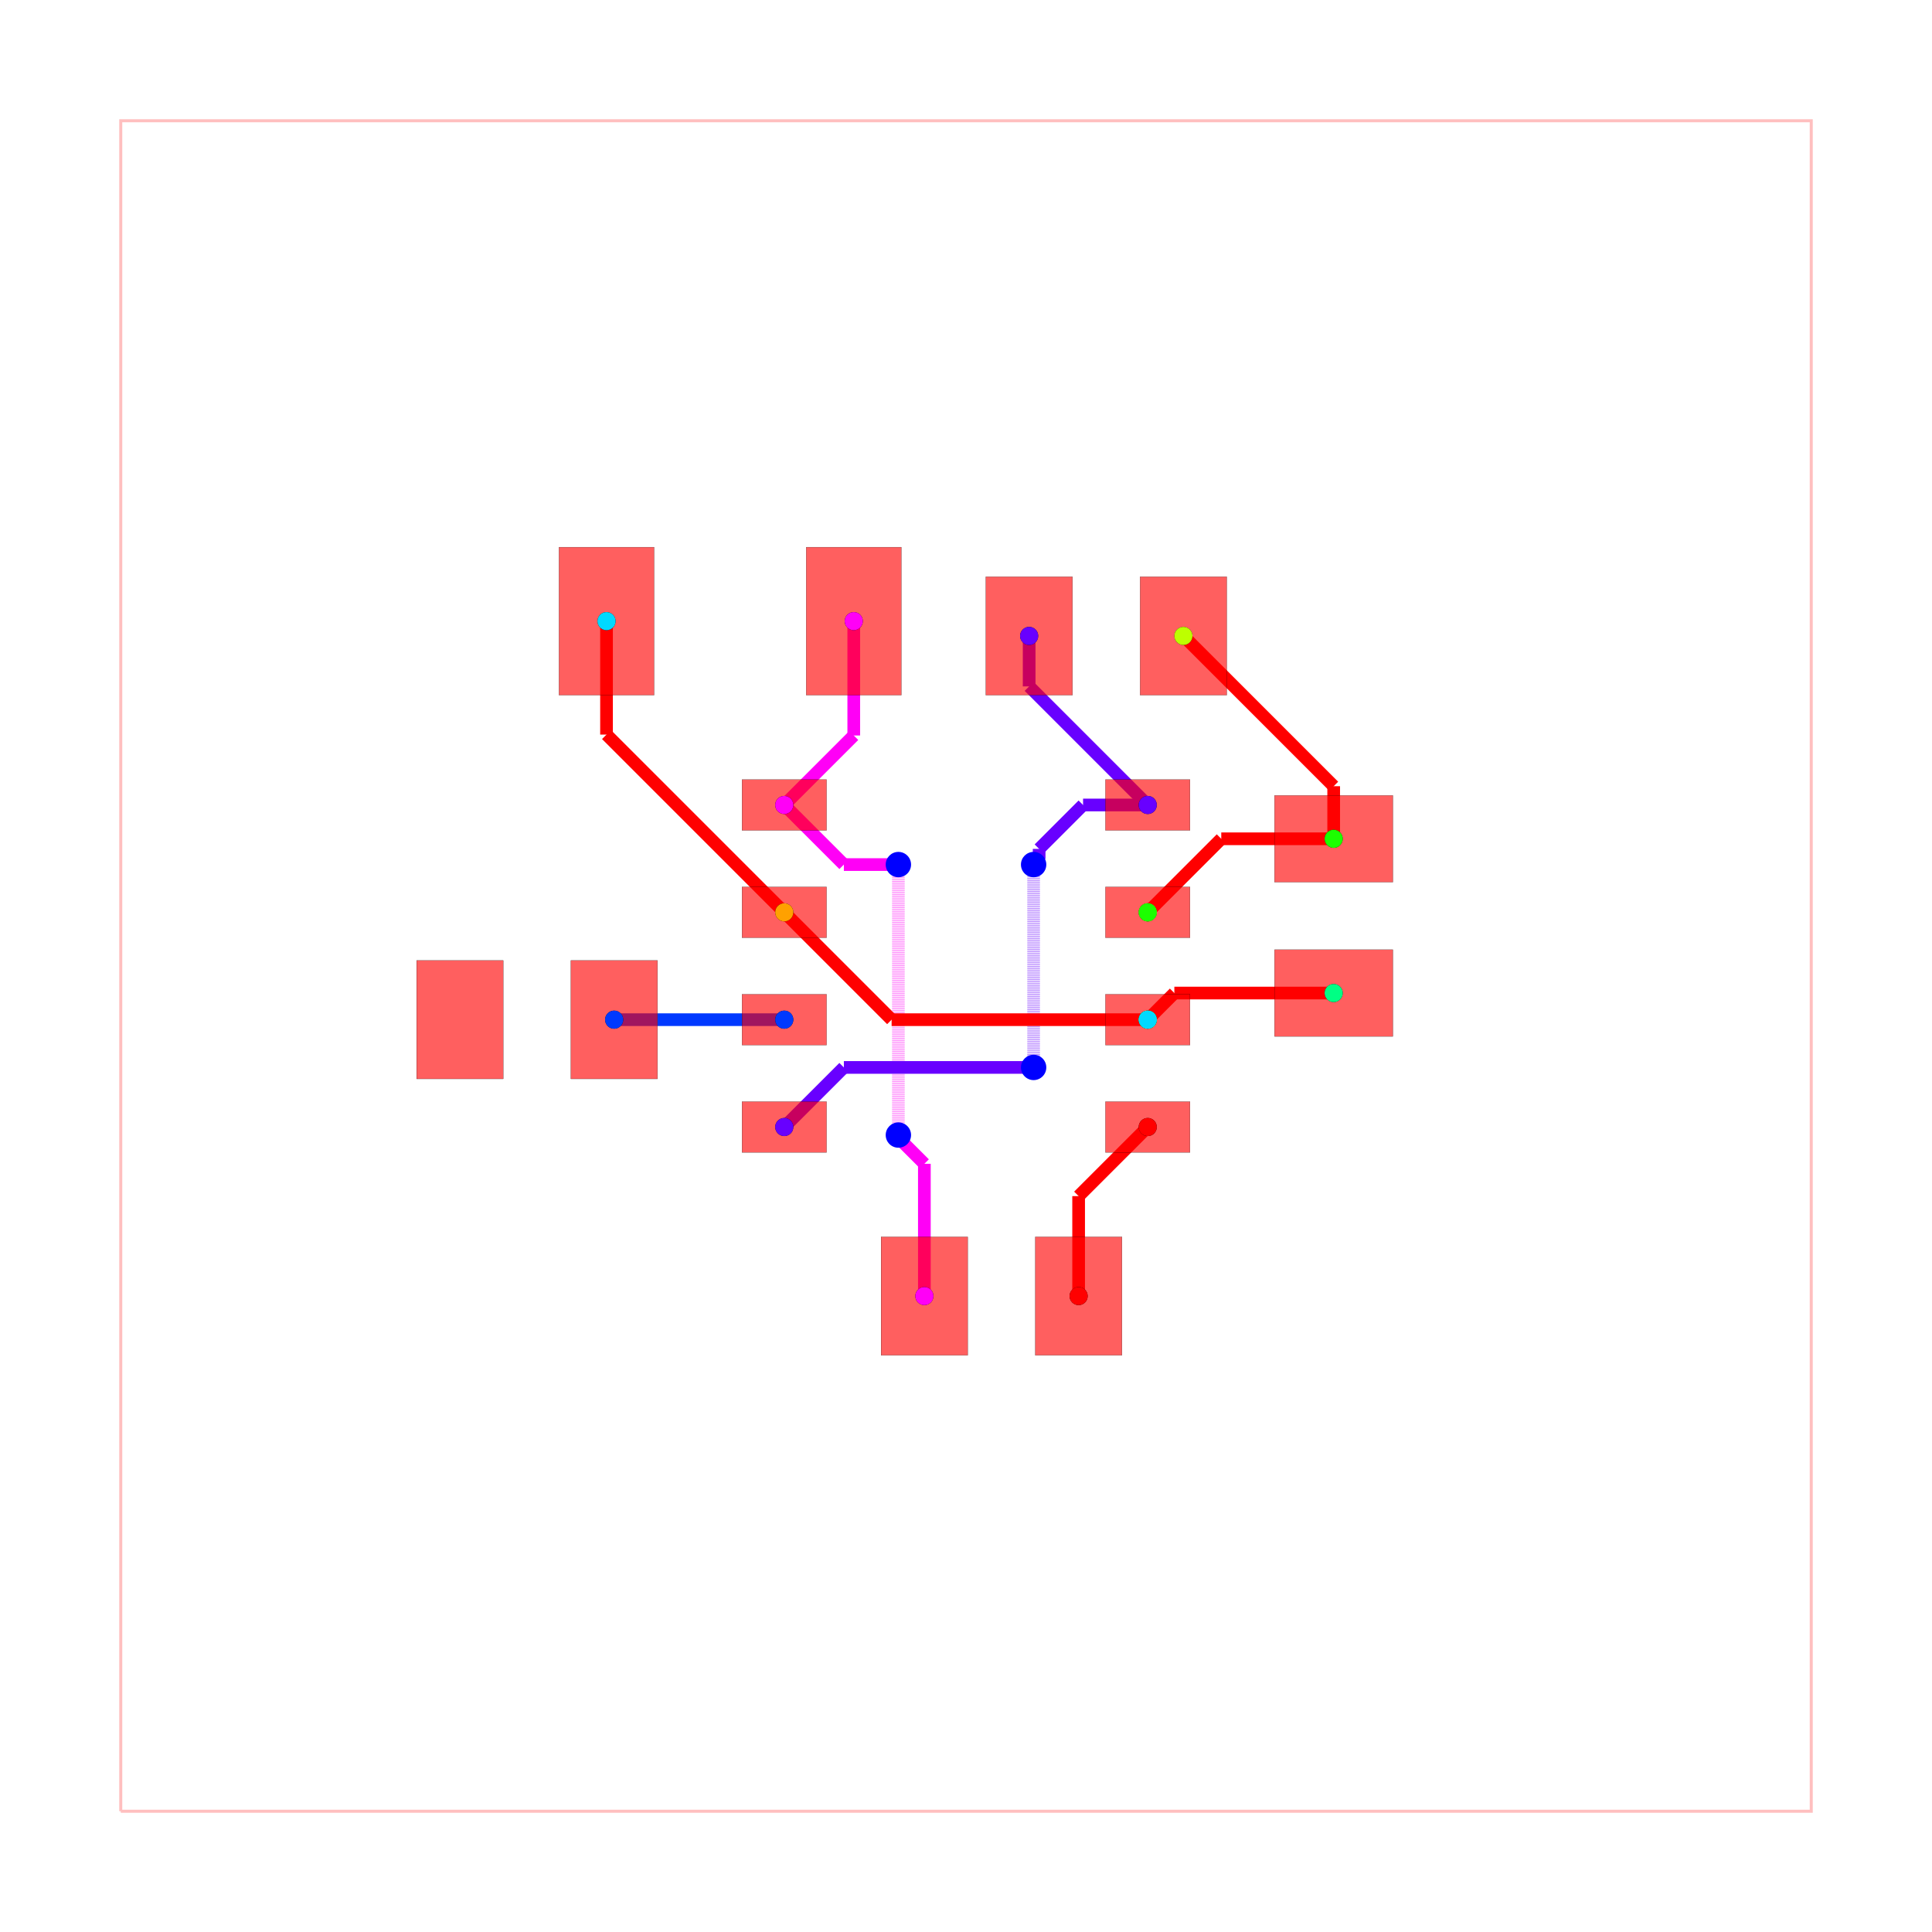
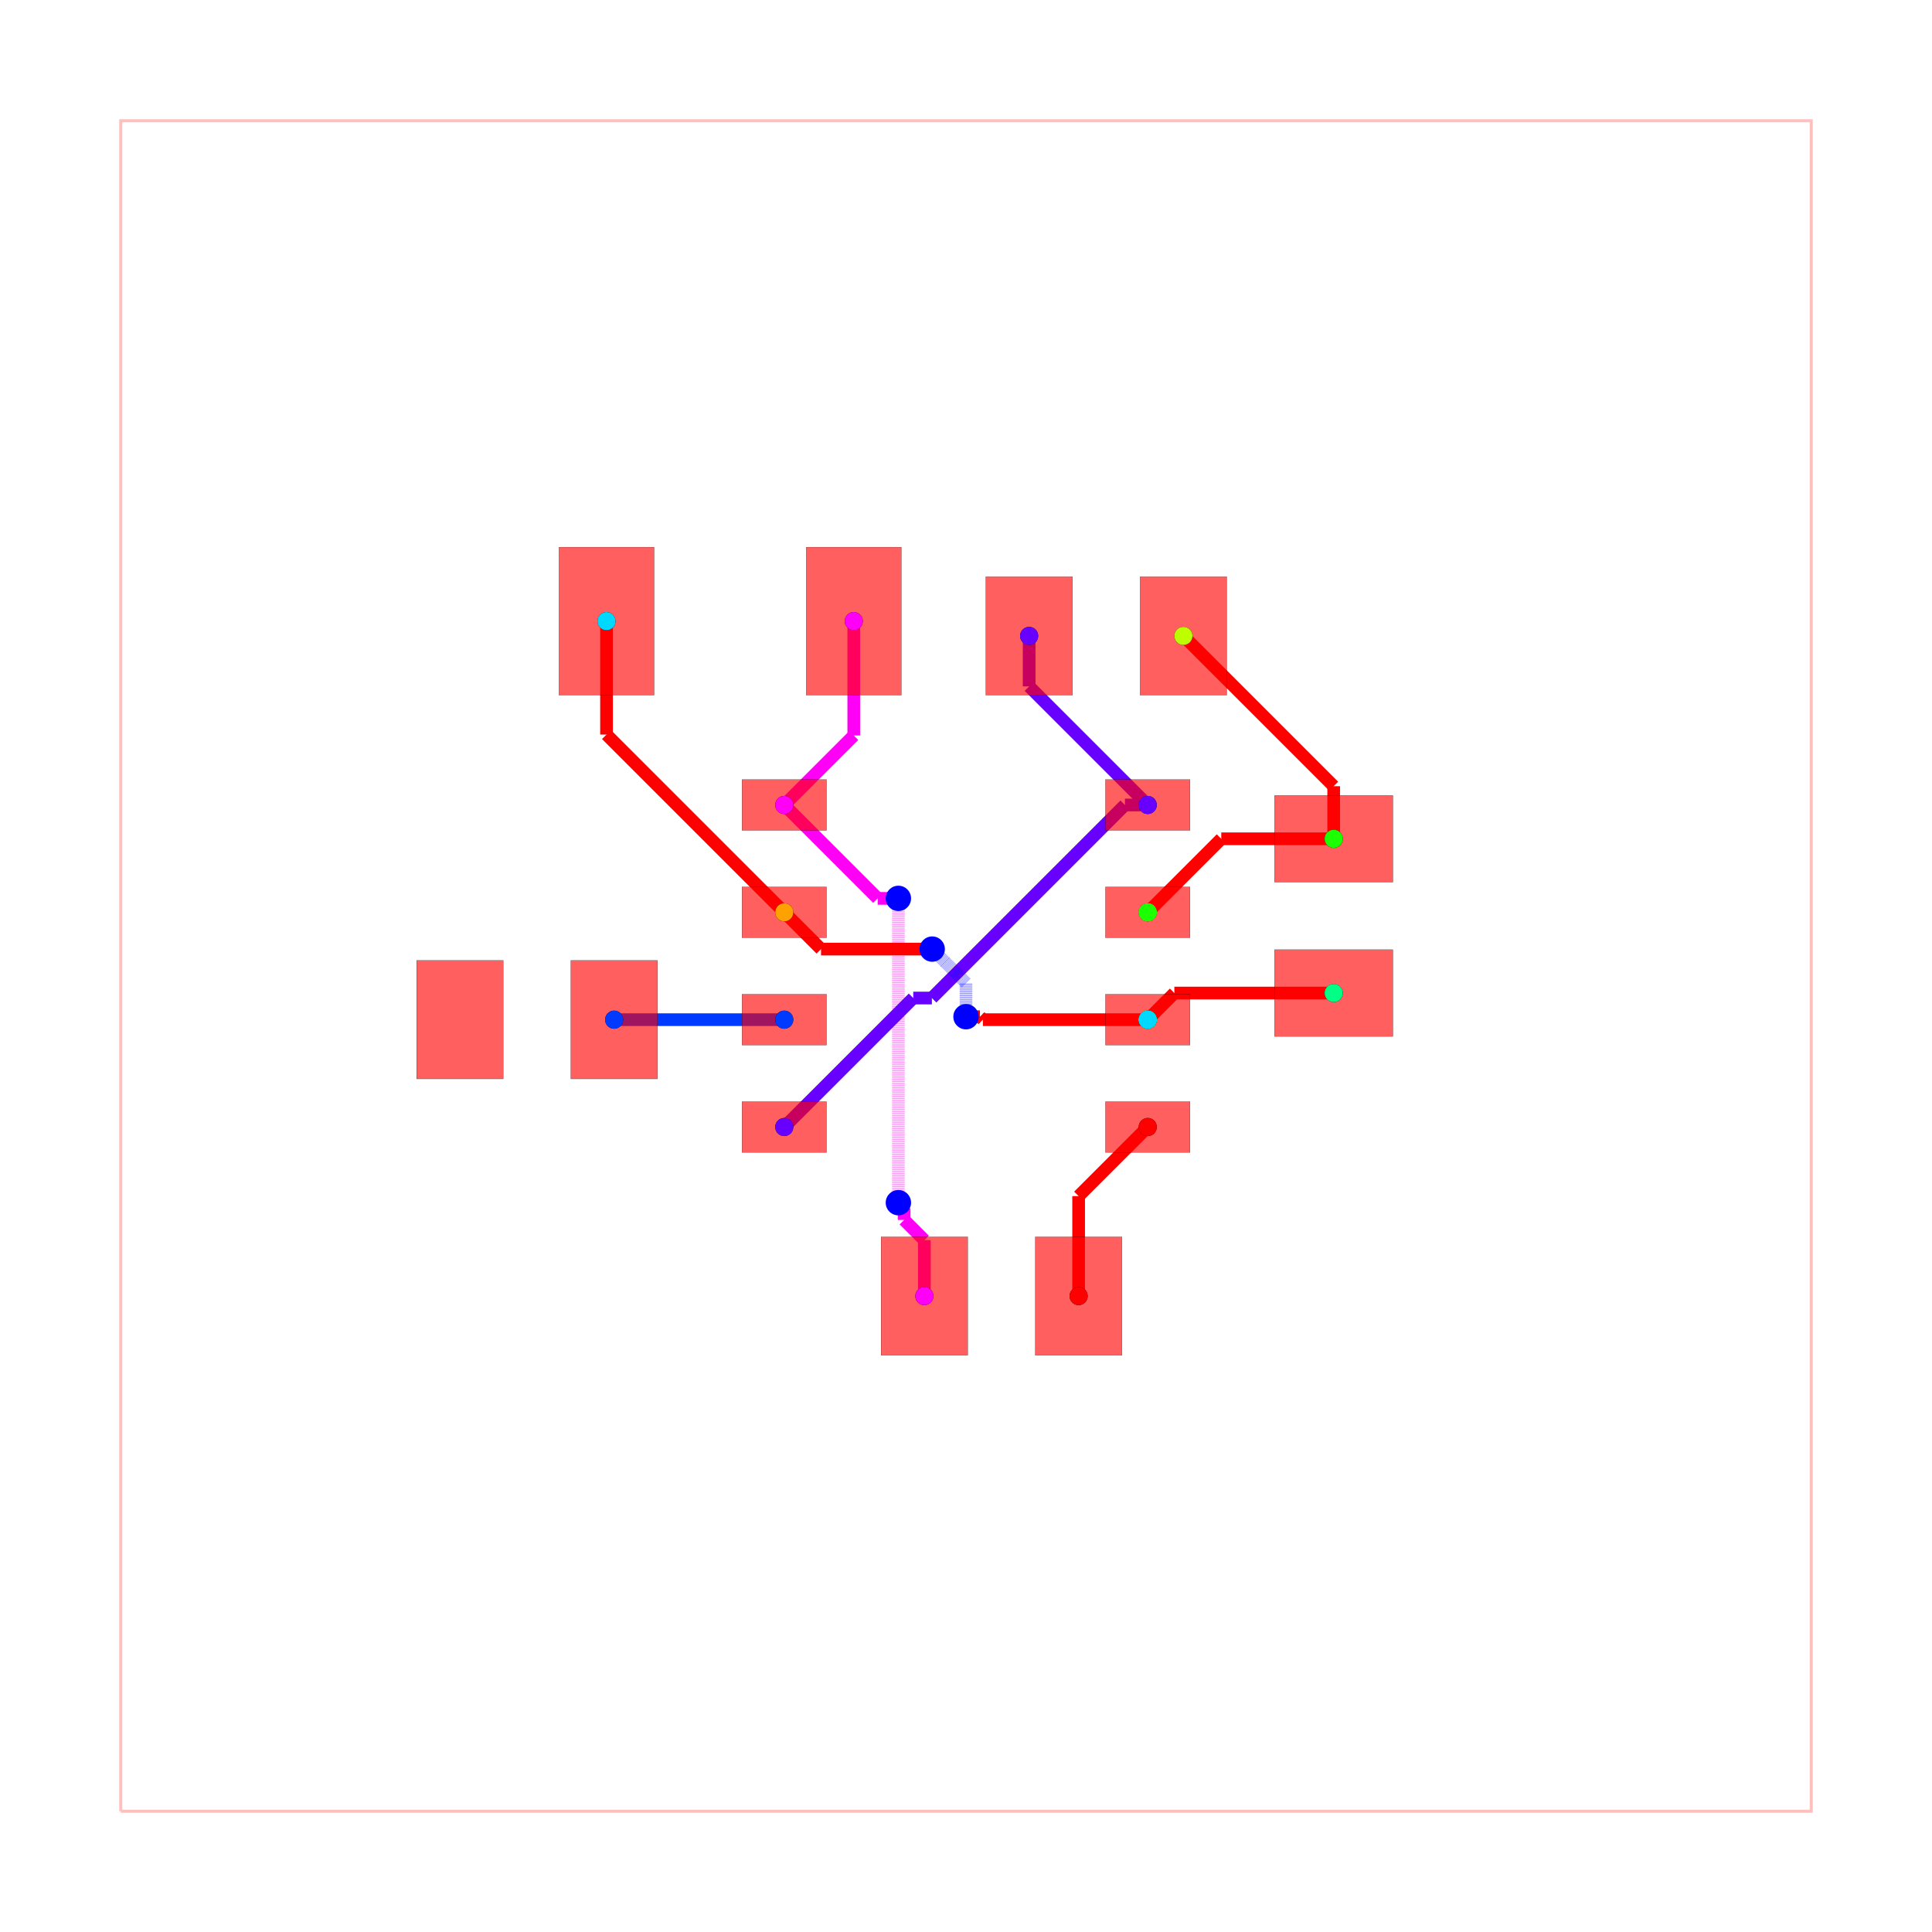
<svg xmlns="http://www.w3.org/2000/svg" width="640" height="640" viewBox="0 0 640 640">
  <rect width="100%" height="100%" fill="white" />
  <g>
    <polyline data-points="-10,-10 10,-10 10,10 -10,10 -10,-10" data-type="line" data-label="" points="40,600 600,600 600,40 40,40 40,600" fill="none" stroke="rgba(255,0,0,0.25)" stroke-width="1px" />
  </g>
  <g>
    <polyline data-points="-1.327902307952339,4.08 -1.327902307952339,2.7270976920476606" data-type="line" data-label="" points="282.819,205.76 282.819,243.641" fill="none" stroke="hsl(302.222, 100%, 50%)" stroke-width="4.2" />
  </g>
  <g>
    <polyline data-points="-1.327902307952339,2.7270976920476606 -2.15,1.905" data-type="line" data-label="" points="282.819,243.641 259.8,266.66" fill="none" stroke="hsl(302.222, 100%, 50%)" stroke-width="4.2" />
  </g>
  <g>
-     <polyline data-points="-0.49254404229996707,-3.9050000000000002 -0.49254404229996707,-2.340074821508837" data-type="line" data-label="" points="306.209,429.34 306.209,385.522" fill="none" stroke="hsl(302.222, 100%, 50%)" stroke-width="4.2" />
-   </g>
-   <g>
-     <polyline data-points="-0.49254404229996707,-2.340074821508837 -0.8,-2.032618863808804" data-type="line" data-label="" points="306.209,385.522 297.6,376.913" fill="none" stroke="hsl(302.222, 100%, 50%)" stroke-width="4.2" />
-   </g>
-   <g>
-     <polyline data-points="-0.8,-2.032618863808804 -0.8,-2" data-type="line" data-label="" points="297.6,376.913 297.6,376" fill="none" stroke="hsl(302.222, 100%, 50%)" stroke-width="4.2" />
-   </g>
-   <g>
-     <polyline data-points="-0.8,-2 -0.8,-2" data-type="line" data-label="" points="297.6,376 297.6,376" fill="none" stroke="hsl(302.222, 100%, 50%)" stroke-width="4.2" />
-   </g>
-   <g>
-     <polyline data-points="-0.8,-2 -0.8,0.998892973878725" data-type="line" data-label="" points="297.6,376 297.6,292.031" fill="none" stroke="rgba(255,0,247,0.5)" stroke-width="4.2" stroke-dasharray="0.2 0.2" />
-   </g>
-   <g>
-     <polyline data-points="-0.8,0.998892973878725 -0.8,0.998892973878725" data-type="line" data-label="" points="297.6,292.031 297.6,292.031" fill="none" stroke="rgba(255,0,247,0.5)" stroke-width="4.2" stroke-dasharray="0.2 0.2" />
-   </g>
-   <g>
-     <polyline data-points="-0.8,0.998892973878725 -0.8,1.2000000000000002" data-type="line" data-label="" points="297.6,292.031 297.6,286.4" fill="none" stroke="rgba(255,0,247,0.5)" stroke-width="4.2" stroke-dasharray="0.2 0.2" />
-   </g>
-   <g>
-     <polyline data-points="-0.8,1.2000000000000002 -0.8,1.2000000000000002" data-type="line" data-label="" points="297.6,286.4 297.6,286.4" fill="none" stroke="rgba(255,0,247,0.5)" stroke-width="4.2" stroke-dasharray="0.2 0.2" />
-   </g>
-   <g>
-     <polyline data-points="-0.8,1.2000000000000002 -1.445,1.2000000000000002" data-type="line" data-label="" points="297.6,286.4 279.54,286.4" fill="none" stroke="hsl(302.222, 100%, 50%)" stroke-width="4.2" />
-   </g>
-   <g>
-     <polyline data-points="-1.445,1.2000000000000002 -2.15,1.905" data-type="line" data-label="" points="279.54,286.4 259.8,266.66" fill="none" stroke="hsl(302.222, 100%, 50%)" stroke-width="4.2" />
-   </g>
-   <g>
-     <polyline data-points="0.7470976920476616,3.905 0.7470976920476616,3.3079023079523386" data-type="line" data-label="" points="340.919,210.66 340.919,227.379" fill="none" stroke="hsl(264.444, 100%, 50%)" stroke-width="4.2" />
+     <polyline data-points="-0.49254404229996707,-3.9050000000000002 -0.49254404229996707,-3.2437057705072205" data-type="line" data-label="" points="306.209,429.34 306.209,410.824" fill="none" stroke="hsl(302.222, 100%, 50%)" stroke-width="4.2" />
+   </g>
+   <g>
+     <polyline data-points="-0.49254404229996707,-3.2437057705072205 -0.7319888258826401,-3.0042609869245473" data-type="line" data-label="" points="306.209,410.824 299.504,404.119" fill="none" stroke="hsl(302.222, 100%, 50%)" stroke-width="4.2" />
+   </g>
+   <g>
+     <polyline data-points="-0.7319888258826401,-3.0042609869245473 -0.7319888258826401,-2.8680111741173597" data-type="line" data-label="" points="299.504,404.119 299.504,400.304" fill="none" stroke="hsl(302.222, 100%, 50%)" stroke-width="4.2" />
+   </g>
+   <g>
+     <polyline data-points="-0.7319888258826401,-2.8680111741173597 -0.8000000000000002,-2.8" data-type="line" data-label="" points="299.504,400.304 297.6,398.4" fill="none" stroke="hsl(302.222, 100%, 50%)" stroke-width="4.2" />
+   </g>
+   <g>
+     <polyline data-points="-0.8000000000000002,-2.8 -0.8000000000000002,0.6988570781263537" data-type="line" data-label="" points="297.6,398.4 297.6,300.432" fill="none" stroke="rgba(255,0,247,0.5)" stroke-width="4.2" stroke-dasharray="0.2 0.2" />
+   </g>
+   <g>
+     <polyline data-points="-0.8000000000000002,0.6988570781263537 -0.8000000000000002,0.6988570781263537" data-type="line" data-label="" points="297.6,300.432 297.6,300.432" fill="none" stroke="rgba(255,0,247,0.5)" stroke-width="4.2" stroke-dasharray="0.2 0.2" />
+   </g>
+   <g>
+     <polyline data-points="-0.8000000000000002,0.6988570781263537 -0.8000000000000002,0.8000000000000002" data-type="line" data-label="" points="297.6,300.432 297.6,297.6" fill="none" stroke="rgba(255,0,247,0.5)" stroke-width="4.2" stroke-dasharray="0.2 0.2" />
+   </g>
+   <g>
+     <polyline data-points="-0.8000000000000002,0.8000000000000002 -0.8000000000000002,0.8000000000000002" data-type="line" data-label="" points="297.6,297.6 297.6,297.6" fill="none" stroke="rgba(255,0,247,0.5)" stroke-width="4.2" stroke-dasharray="0.2 0.2" />
+   </g>
+   <g>
+     <polyline data-points="-0.8000000000000002,0.8000000000000002 -1.045,0.8000000000000002" data-type="line" data-label="" points="297.6,297.6 290.74,297.6" fill="none" stroke="hsl(302.222, 100%, 50%)" stroke-width="4.2" />
+   </g>
+   <g>
+     <polyline data-points="-1.045,0.8000000000000002 -2.15,1.905" data-type="line" data-label="" points="290.74,297.6 259.8,266.66" fill="none" stroke="hsl(302.222, 100%, 50%)" stroke-width="4.2" />
+   </g>
+   <g>
+     <polyline data-points="0.7470976920476616,3.9050000000000002 0.7470976920476616,3.3079023079523386" data-type="line" data-label="" points="340.919,210.66 340.919,227.379" fill="none" stroke="hsl(264.444, 100%, 50%)" stroke-width="4.2" />
  </g>
  <g>
    <polyline data-points="0.7470976920476616,3.3079023079523386 2.15,1.905" data-type="line" data-label="" points="340.919,227.379 380.2,266.66" fill="none" stroke="hsl(264.444, 100%, 50%)" stroke-width="4.2" />
  </g>
  <g>
-     <polyline data-points="2.15,1.905 1.3849350401048652,1.905" data-type="line" data-label="" points="380.2,266.66 358.778,266.66" fill="none" stroke="hsl(264.444, 100%, 50%)" stroke-width="4.2" />
-   </g>
-   <g>
-     <polyline data-points="1.3849350401048652,1.905 0.8653203038583104,1.3853852637534452" data-type="line" data-label="" points="358.778,266.66 344.229,281.209" fill="none" stroke="hsl(264.444, 100%, 50%)" stroke-width="4.2" />
-   </g>
-   <g>
-     <polyline data-points="0.8653203038583104,1.3853852637534452 0.8653203038583104,1.2653203038583103" data-type="line" data-label="" points="344.229,281.209 344.229,284.571" fill="none" stroke="hsl(264.444, 100%, 50%)" stroke-width="4.2" />
-   </g>
-   <g>
-     <polyline data-points="0.8653203038583104,1.2653203038583103 0.8,1.2" data-type="line" data-label="" points="344.229,284.571 342.4,286.4" fill="none" stroke="hsl(264.444, 100%, 50%)" stroke-width="4.2" />
-   </g>
-   <g>
-     <polyline data-points="0.8,1.2 0.8,-1.0488872713715713" data-type="line" data-label="" points="342.4,286.4 342.4,349.369" fill="none" stroke="rgba(102,0,255,0.5)" stroke-width="4.2" stroke-dasharray="0.2 0.2" />
-   </g>
-   <g>
-     <polyline data-points="0.8,-1.0488872713715713 0.8,-1.0488872713715713" data-type="line" data-label="" points="342.4,349.369 342.4,349.369" fill="none" stroke="rgba(102,0,255,0.5)" stroke-width="4.2" stroke-dasharray="0.2 0.2" />
-   </g>
-   <g>
-     <polyline data-points="0.8,-1.0488872713715713 0.8,-1.2000000000000002" data-type="line" data-label="" points="342.4,349.369 342.4,353.6" fill="none" stroke="rgba(102,0,255,0.5)" stroke-width="4.2" stroke-dasharray="0.2 0.2" />
-   </g>
-   <g>
-     <polyline data-points="0.8,-1.2000000000000002 0.8,-1.2000000000000002" data-type="line" data-label="" points="342.4,353.6 342.4,353.6" fill="none" stroke="rgba(102,0,255,0.5)" stroke-width="4.2" stroke-dasharray="0.2 0.2" />
-   </g>
-   <g>
-     <polyline data-points="0.8,-1.2000000000000002 -1.445,-1.2000000000000002" data-type="line" data-label="" points="342.4,353.6 279.54,353.6" fill="none" stroke="hsl(264.444, 100%, 50%)" stroke-width="4.2" />
-   </g>
-   <g>
-     <polyline data-points="-1.445,-1.2000000000000002 -2.15,-1.905" data-type="line" data-label="" points="279.54,353.6 259.8,373.34" fill="none" stroke="hsl(264.444, 100%, 50%)" stroke-width="4.2" />
-   </g>
-   <g>
-     <polyline data-points="-2.15,-0.635 -3.6500000000000004,-0.635" data-type="line" data-label="" points="259.8,337.78 217.8,337.78" fill="none" stroke="hsl(226.667, 100%, 50%)" stroke-width="4.2" />
-   </g>
-   <g>
-     <polyline data-points="-3.6500000000000004,-0.635 -3.6500000000000004,-0.635" data-type="line" data-label="" points="217.8,337.78 217.8,337.78" fill="none" stroke="hsl(226.667, 100%, 50%)" stroke-width="4.2" />
-   </g>
-   <g>
-     <polyline data-points="-4.1625000000000005,-0.6350000000000003 -3.6500000000000004,-0.6350000000000003" data-type="line" data-label="" points="203.45,337.78 217.8,337.78" fill="none" stroke="hsl(226.667, 100%, 50%)" stroke-width="4.2" />
-   </g>
-   <g>
-     <polyline data-points="-3.6500000000000004,-0.6350000000000003 -3.6500000000000004,-0.6350000000000003" data-type="line" data-label="" points="217.8,337.78 217.8,337.78" fill="none" stroke="hsl(226.667, 100%, 50%)" stroke-width="4.2" />
+     <polyline data-points="2.15,1.905 1.8803180874282321,1.905" data-type="line" data-label="" points="380.2,266.66 372.649,266.66" fill="none" stroke="hsl(264.444, 100%, 50%)" stroke-width="4.2" />
+   </g>
+   <g>
+     <polyline data-points="1.8803180874282321,1.905 -0.4037916677555011,-0.37910975518373324" data-type="line" data-label="" points="372.649,266.66 308.694,330.615" fill="none" stroke="hsl(264.444, 100%, 50%)" stroke-width="4.2" />
+   </g>
+   <g>
+     <polyline data-points="-0.4037916677555011,-0.37910975518373324 -0.6241097551837331,-0.37910975518373324" data-type="line" data-label="" points="308.694,330.615 302.525,330.615" fill="none" stroke="hsl(264.444, 100%, 50%)" stroke-width="4.2" />
+   </g>
+   <g>
+     <polyline data-points="-0.6241097551837331,-0.37910975518373324 -2.15,-1.905" data-type="line" data-label="" points="302.525,330.615 259.8,373.34" fill="none" stroke="hsl(264.444, 100%, 50%)" stroke-width="4.2" />
+   </g>
+   <g>
+     <polyline data-points="-4.1625000000000005,-0.6350000000000003 -2.1500000000000004,-0.6350000000000003" data-type="line" data-label="" points="203.45,337.78 259.8,337.78" fill="none" stroke="hsl(226.667, 100%, 50%)" stroke-width="4.2" />
+   </g>
+   <g>
+     <polyline data-points="-2.1500000000000004,-0.6350000000000003 -2.15,-0.635" data-type="line" data-label="" points="259.8,337.78 259.8,337.78" fill="none" stroke="hsl(226.667, 100%, 50%)" stroke-width="4.2" />
  </g>
  <g>
    <polyline data-points="4.35,1.5050000000000003 3.0200000000000005,1.5050000000000003" data-type="line" data-label="" points="441.8,277.86 404.56,277.86" fill="none" stroke="red" stroke-width="4.2" />
  </g>
  <g>
    <polyline data-points="3.0200000000000005,1.5050000000000003 2.15,0.635" data-type="line" data-label="" points="404.56,277.86 380.2,302.22" fill="none" stroke="red" stroke-width="4.2" />
  </g>
  <g>
-     <polyline data-points="4.35,1.5050000000000003 4.35,2.127097692047662" data-type="line" data-label="" points="441.8,277.86 441.8,260.441" fill="none" stroke="red" stroke-width="4.2" />
-   </g>
-   <g>
-     <polyline data-points="4.35,2.127097692047662 2.5720976920476617,3.905" data-type="line" data-label="" points="441.8,260.441 392.019,210.66" fill="none" stroke="red" stroke-width="4.2" />
+     <polyline data-points="4.35,1.5050000000000003 4.35,2.1270976920476623" data-type="line" data-label="" points="441.8,277.86 441.8,260.441" fill="none" stroke="red" stroke-width="4.2" />
+   </g>
+   <g>
+     <polyline data-points="4.35,2.1270976920476623 2.5720976920476617,3.9050000000000002" data-type="line" data-label="" points="441.8,260.441 392.019,210.66" fill="none" stroke="red" stroke-width="4.2" />
  </g>
  <g>
    <polyline data-points="4.35,-0.31999999999999973 2.4650000000000003,-0.31999999999999973" data-type="line" data-label="" points="441.8,328.96 389.02,328.96" fill="none" stroke="red" stroke-width="4.2" />
  </g>
  <g>
    <polyline data-points="2.4650000000000003,-0.31999999999999973 2.15,-0.635" data-type="line" data-label="" points="389.02,328.96 380.2,337.78" fill="none" stroke="red" stroke-width="4.2" />
  </g>
  <g>
    <polyline data-points="-4.252902307952339,4.08 -4.252902307952339,2.7379023079523392" data-type="line" data-label="" points="200.919,205.76 200.919,243.339" fill="none" stroke="red" stroke-width="4.2" />
  </g>
  <g>
    <polyline data-points="-4.252902307952339,2.7379023079523392 -2.15,0.635" data-type="line" data-label="" points="200.919,243.339 259.8,302.22" fill="none" stroke="red" stroke-width="4.2" />
  </g>
  <g>
-     <polyline data-points="2.15,-0.635 -0.8799999999999999,-0.635" data-type="line" data-label="" points="380.2,337.78 295.36,337.78" fill="none" stroke="red" stroke-width="4.2" />
-   </g>
-   <g>
-     <polyline data-points="-0.8799999999999999,-0.635 -2.15,0.635" data-type="line" data-label="" points="295.36,337.78 259.8,302.22" fill="none" stroke="red" stroke-width="4.2" />
+     <polyline data-points="2.15,-0.635 0.19962857211400264,-0.635" data-type="line" data-label="" points="380.2,337.78 325.59,337.78" fill="none" stroke="red" stroke-width="4.2" />
+   </g>
+   <g>
+     <polyline data-points="0.19962857211400264,-0.635 0.16462857211400272,-0.6000000000000001" data-type="line" data-label="" points="325.59,337.78 324.61,336.8" fill="none" stroke="red" stroke-width="4.2" />
+   </g>
+   <g>
+     <polyline data-points="0.16462857211400272,-0.6000000000000001 1.1102230246251565e-16,-0.6000000000000001" data-type="line" data-label="" points="324.61,336.8 320,336.8" fill="none" stroke="red" stroke-width="4.2" />
+   </g>
+   <g>
+     <polyline data-points="1.1102230246251565e-16,-0.6000000000000001 1.1102230246251565e-16,-0.6000000000000001" data-type="line" data-label="" points="320,336.8 320,336.8" fill="none" stroke="red" stroke-width="4.2" />
+   </g>
+   <g>
+     <polyline data-points="1.1102230246251565e-16,-0.6000000000000001 1.1102230246251565e-16,-0.20000000000000007" data-type="line" data-label="" points="320,336.8 320,325.6" fill="none" stroke="rgba(0,0,255,0.5)" stroke-width="4.2" stroke-dasharray="0.2 0.2" />
+   </g>
+   <g>
+     <polyline data-points="1.1102230246251565e-16,-0.20000000000000007 -0.2462078958584839,0.04620789585848395" data-type="line" data-label="" points="320,325.6 313.106,318.706" fill="none" stroke="rgba(0,0,255,0.5)" stroke-width="4.2" stroke-dasharray="0.2 0.2" />
+   </g>
+   <g>
+     <polyline data-points="-0.2462078958584839,0.04620789585848395 -0.2462078958584839,0.04620789585848395" data-type="line" data-label="" points="313.106,318.706 313.106,318.706" fill="none" stroke="rgba(0,0,255,0.5)" stroke-width="4.2" stroke-dasharray="0.2 0.2" />
+   </g>
+   <g>
+     <polyline data-points="-0.2462078958584839,0.04620789585848395 -0.3999999999999999,0.19999999999999996" data-type="line" data-label="" points="313.106,318.706 308.8,314.4" fill="none" stroke="rgba(0,0,255,0.5)" stroke-width="4.2" stroke-dasharray="0.2 0.2" />
+   </g>
+   <g>
+     <polyline data-points="-0.3999999999999999,0.19999999999999996 -1.7149999999999999,0.19999999999999996" data-type="line" data-label="" points="308.8,314.4 271.98,314.4" fill="none" stroke="red" stroke-width="4.2" />
+   </g>
+   <g>
+     <polyline data-points="-1.7149999999999999,0.19999999999999996 -2.15,0.635" data-type="line" data-label="" points="271.98,314.4 259.8,302.22" fill="none" stroke="red" stroke-width="4.2" />
  </g>
  <g>
    <polyline data-points="1.332455957700033,-3.9050000000000002 1.332455957700033,-2.722544042299967" data-type="line" data-label="" points="357.309,429.34 357.309,396.231" fill="none" stroke="hsl(0, 100%, 50%)" stroke-width="4.2" />
  </g>
  <g>
    <polyline data-points="1.332455957700033,-2.722544042299967 2.15,-1.905" data-type="line" data-label="" points="357.309,396.231 380.2,373.34" fill="none" stroke="hsl(0, 100%, 50%)" stroke-width="4.2" />
  </g>
  <g>
    <rect data-type="rect" data-label="top" data-x="-2.15" data-y="1.905" x="245.8" y="258.26" width="28" height="16.8" fill="rgba(255,0,0,0.25)" stroke="black" stroke-width="0.036" />
  </g>
  <g>
    <rect data-type="rect" data-label="top" data-x="-2.15" data-y="0.635" x="245.8" y="293.82" width="28" height="16.8" fill="rgba(255,0,0,0.25)" stroke="black" stroke-width="0.036" />
  </g>
  <g>
    <rect data-type="rect" data-label="top" data-x="-2.15" data-y="-0.635" x="245.8" y="329.38" width="28" height="16.8" fill="rgba(255,0,0,0.25)" stroke="black" stroke-width="0.036" />
  </g>
  <g>
    <rect data-type="rect" data-label="top" data-x="-2.15" data-y="-1.905" x="245.8" y="364.94" width="28" height="16.8" fill="rgba(255,0,0,0.25)" stroke="black" stroke-width="0.036" />
  </g>
  <g>
    <rect data-type="rect" data-label="top" data-x="2.15" data-y="-1.905" x="366.2" y="364.94" width="28" height="16.8" fill="rgba(255,0,0,0.25)" stroke="black" stroke-width="0.036" />
  </g>
  <g>
    <rect data-type="rect" data-label="top" data-x="2.15" data-y="-0.635" x="366.2" y="329.38" width="28" height="16.8" fill="rgba(255,0,0,0.25)" stroke="black" stroke-width="0.036" />
  </g>
  <g>
    <rect data-type="rect" data-label="top" data-x="2.15" data-y="0.635" x="366.2" y="293.82" width="28" height="16.8" fill="rgba(255,0,0,0.25)" stroke="black" stroke-width="0.036" />
  </g>
  <g>
    <rect data-type="rect" data-label="top" data-x="2.15" data-y="1.905" x="366.2" y="258.26" width="28" height="16.8" fill="rgba(255,0,0,0.25)" stroke="black" stroke-width="0.036" />
  </g>
  <g>
    <rect data-type="rect" data-label="top" data-x="0.7470976920476616" data-y="3.9050000000000002" x="326.569" y="191.06" width="28.7" height="39.2" fill="rgba(255,0,0,0.25)" stroke="black" stroke-width="0.036" />
  </g>
  <g>
    <rect data-type="rect" data-label="top" data-x="2.5720976920476617" data-y="3.9050000000000002" x="377.669" y="191.06" width="28.7" height="39.2" fill="rgba(255,0,0,0.25)" stroke="black" stroke-width="0.036" />
  </g>
  <g>
    <rect data-type="rect" data-label="top" data-x="4.35" data-y="1.5050000000000003" x="422.2" y="263.51" width="39.2" height="28.7" fill="rgba(255,0,0,0.25)" stroke="black" stroke-width="0.036" />
  </g>
  <g>
    <rect data-type="rect" data-label="top" data-x="4.35" data-y="-0.31999999999999973" x="422.2" y="314.61" width="39.2" height="28.7" fill="rgba(255,0,0,0.25)" stroke="black" stroke-width="0.036" />
  </g>
  <g>
    <rect data-type="rect" data-label="top" data-x="-4.252902307952339" data-y="4.08" x="185.169" y="181.26" width="31.5" height="49" fill="rgba(255,0,0,0.25)" stroke="black" stroke-width="0.036" />
  </g>
  <g>
    <rect data-type="rect" data-label="top" data-x="-1.327902307952339" data-y="4.08" x="267.069" y="181.26" width="31.5" height="49" fill="rgba(255,0,0,0.25)" stroke="black" stroke-width="0.036" />
  </g>
  <g>
    <rect data-type="rect" data-label="top" data-x="1.332455957700033" data-y="-3.9050000000000002" x="342.959" y="409.74" width="28.7" height="39.2" fill="rgba(255,0,0,0.25)" stroke="black" stroke-width="0.036" />
  </g>
  <g>
    <rect data-type="rect" data-label="top" data-x="-0.49254404229996707" data-y="-3.9050000000000002" x="291.859" y="409.74" width="28.7" height="39.2" fill="rgba(255,0,0,0.25)" stroke="black" stroke-width="0.036" />
  </g>
  <g>
    <rect data-type="rect" data-label="top" data-x="-4.1625000000000005" data-y="-0.6350000000000003" x="189.1" y="318.18" width="28.7" height="39.2" fill="rgba(255,0,0,0.25)" stroke="black" stroke-width="0.036" />
  </g>
  <g>
    <rect data-type="rect" data-label="top" data-x="-5.9875" data-y="-0.6350000000000001" x="138" y="318.18" width="28.7" height="39.2" fill="rgba(255,0,0,0.25)" stroke="black" stroke-width="0.036" />
  </g>
  <g>
    <rect data-type="rect" data-label="" data-x="-2.15" data-y="1.905" x="245.8" y="258.26" width="28" height="16.8" fill="rgba(255,0,0,0.5)" stroke="black" stroke-width="0.036" />
  </g>
  <g>
    <rect data-type="rect" data-label="" data-x="-2.15" data-y="0.635" x="245.8" y="293.82" width="28" height="16.8" fill="rgba(255,0,0,0.5)" stroke="black" stroke-width="0.036" />
  </g>
  <g>
    <rect data-type="rect" data-label="" data-x="-2.15" data-y="-0.635" x="245.8" y="329.38" width="28" height="16.8" fill="rgba(255,0,0,0.5)" stroke="black" stroke-width="0.036" />
  </g>
  <g>
    <rect data-type="rect" data-label="" data-x="-2.15" data-y="-1.905" x="245.8" y="364.94" width="28" height="16.8" fill="rgba(255,0,0,0.5)" stroke="black" stroke-width="0.036" />
  </g>
  <g>
    <rect data-type="rect" data-label="" data-x="2.15" data-y="-1.905" x="366.2" y="364.94" width="28" height="16.8" fill="rgba(255,0,0,0.5)" stroke="black" stroke-width="0.036" />
  </g>
  <g>
    <rect data-type="rect" data-label="" data-x="2.15" data-y="-0.635" x="366.2" y="329.38" width="28" height="16.8" fill="rgba(255,0,0,0.5)" stroke="black" stroke-width="0.036" />
  </g>
  <g>
    <rect data-type="rect" data-label="" data-x="2.15" data-y="0.635" x="366.2" y="293.82" width="28" height="16.8" fill="rgba(255,0,0,0.5)" stroke="black" stroke-width="0.036" />
  </g>
  <g>
    <rect data-type="rect" data-label="" data-x="2.15" data-y="1.905" x="366.2" y="258.26" width="28" height="16.8" fill="rgba(255,0,0,0.5)" stroke="black" stroke-width="0.036" />
  </g>
  <g>
    <rect data-type="rect" data-label="" data-x="0.7470976920476616" data-y="3.9050000000000002" x="326.569" y="191.06" width="28.7" height="39.2" fill="rgba(255,0,0,0.5)" stroke="black" stroke-width="0.036" />
  </g>
  <g>
    <rect data-type="rect" data-label="" data-x="2.5720976920476617" data-y="3.9050000000000002" x="377.669" y="191.06" width="28.7" height="39.2" fill="rgba(255,0,0,0.5)" stroke="black" stroke-width="0.036" />
  </g>
  <g>
    <rect data-type="rect" data-label="" data-x="4.35" data-y="1.5050000000000003" x="422.2" y="263.51" width="39.2" height="28.7" fill="rgba(255,0,0,0.5)" stroke="black" stroke-width="0.036" />
  </g>
  <g>
    <rect data-type="rect" data-label="" data-x="4.35" data-y="-0.31999999999999973" x="422.2" y="314.61" width="39.2" height="28.7" fill="rgba(255,0,0,0.5)" stroke="black" stroke-width="0.036" />
  </g>
  <g>
    <rect data-type="rect" data-label="" data-x="-4.252902307952339" data-y="4.08" x="185.169" y="181.26" width="31.5" height="49" fill="rgba(255,0,0,0.5)" stroke="black" stroke-width="0.036" />
  </g>
  <g>
    <rect data-type="rect" data-label="" data-x="-1.327902307952339" data-y="4.08" x="267.069" y="181.26" width="31.5" height="49" fill="rgba(255,0,0,0.5)" stroke="black" stroke-width="0.036" />
  </g>
  <g>
    <rect data-type="rect" data-label="" data-x="1.332455957700033" data-y="-3.9050000000000002" x="342.959" y="409.74" width="28.7" height="39.2" fill="rgba(255,0,0,0.5)" stroke="black" stroke-width="0.036" />
  </g>
  <g>
    <rect data-type="rect" data-label="" data-x="-0.49254404229996707" data-y="-3.9050000000000002" x="291.859" y="409.74" width="28.7" height="39.2" fill="rgba(255,0,0,0.5)" stroke="black" stroke-width="0.036" />
  </g>
  <g>
    <rect data-type="rect" data-label="" data-x="-4.1625000000000005" data-y="-0.6350000000000003" x="189.1" y="318.18" width="28.7" height="39.2" fill="rgba(255,0,0,0.5)" stroke="black" stroke-width="0.036" />
  </g>
  <g>
    <rect data-type="rect" data-label="" data-x="-5.9875" data-y="-0.6350000000000001" x="138" y="318.18" width="28.7" height="39.2" fill="rgba(255,0,0,0.5)" stroke="black" stroke-width="0.036" />
  </g>
-   <circle data-type="circle" data-label="" data-x="-0.8" data-y="-2" cx="297.6" cy="376" r="4.2" fill="blue" stroke="none" stroke-width="0.036" />
-   <circle data-type="circle" data-label="" data-x="-0.8" data-y="1.2000000000000002" cx="297.6" cy="286.4" r="4.2" fill="blue" stroke="none" stroke-width="0.036" />
-   <circle data-type="circle" data-label="" data-x="0.8" data-y="1.2" cx="342.4" cy="286.4" r="4.2" fill="blue" stroke="none" stroke-width="0.036" />
-   <circle data-type="circle" data-label="" data-x="0.8" data-y="-1.2000000000000002" cx="342.4" cy="353.6" r="4.2" fill="blue" stroke="none" stroke-width="0.036" />
+   <circle data-type="circle" data-label="" data-x="-0.8000000000000002" data-y="-2.8" cx="297.6" cy="398.4" r="4.2" fill="blue" stroke="none" stroke-width="0.036" />
+   <circle data-type="circle" data-label="" data-x="-0.8000000000000002" data-y="0.8000000000000002" cx="297.6" cy="297.6" r="4.2" fill="blue" stroke="none" stroke-width="0.036" />
+   <circle data-type="circle" data-label="" data-x="1.1102230246251565e-16" data-y="-0.6000000000000001" cx="320" cy="336.8" r="4.2" fill="blue" stroke="none" stroke-width="0.036" />
+   <circle data-type="circle" data-label="" data-x="-0.3999999999999999" data-y="0.19999999999999996" cx="308.8" cy="314.4" r="4.2" fill="blue" stroke="none" stroke-width="0.036" />
  <g>
    <circle data-type="point" data-label="source_trace_3 pcb_port_4" data-x="2.15" data-y="-1.905" cx="380.2" cy="373.34" r="3" fill="black" />
  </g>
  <g>
    <circle data-type="point" data-label="source_trace_3 pcb_port_14" data-x="1.332455957700033" data-y="-3.9050000000000002" cx="357.309" cy="429.34" r="3" fill="black" />
  </g>
  <g>
    <circle data-type="point" data-label="source_trace_5 pcb_port_5" data-x="2.15" data-y="-0.635" cx="380.2" cy="337.78" r="3" fill="black" />
  </g>
  <g>
    <circle data-type="point" data-label="source_trace_5 pcb_port_1" data-x="-2.15" data-y="0.635" cx="259.8" cy="302.22" r="3" fill="black" />
  </g>
  <g>
    <circle data-type="point" data-label="source_trace_7 pcb_port_9" data-x="2.5720976920476617" data-y="3.9050000000000002" cx="392.019" cy="210.66" r="3" fill="black" />
  </g>
  <g>
    <circle data-type="point" data-label="source_trace_7 pcb_port_6" data-x="2.15" data-y="0.635" cx="380.2" cy="302.22" r="3" fill="black" />
  </g>
  <g>
    <circle data-type="point" data-label="source_trace_8 pcb_port_6" data-x="2.15" data-y="0.635" cx="380.2" cy="302.22" r="3" fill="black" />
  </g>
  <g>
    <circle data-type="point" data-label="source_trace_8 pcb_port_10" data-x="4.35" data-y="1.5050000000000003" cx="441.8" cy="277.86" r="3" fill="black" />
  </g>
  <g>
    <circle data-type="point" data-label="source_trace_9 pcb_port_11" data-x="4.35" data-y="-0.31999999999999973" cx="441.8" cy="328.96" r="3" fill="black" />
  </g>
  <g>
    <circle data-type="point" data-label="source_trace_9 pcb_port_5" data-x="2.15" data-y="-0.635" cx="380.2" cy="337.78" r="3" fill="black" />
  </g>
  <g>
    <circle data-type="point" data-label="source_trace_10 pcb_port_5" data-x="2.15" data-y="-0.635" cx="380.2" cy="337.78" r="3" fill="black" />
  </g>
  <g>
    <circle data-type="point" data-label="source_trace_10 pcb_port_12" data-x="-4.252902307952339" data-y="4.08" cx="200.919" cy="205.76" r="3" fill="black" />
  </g>
  <g>
    <circle data-type="point" data-label="source_trace_12 pcb_port_2" data-x="-2.15" data-y="-0.635" cx="259.8" cy="337.78" r="3" fill="black" />
  </g>
  <g>
    <circle data-type="point" data-label="source_trace_12 pcb_port_16" data-x="-4.1625000000000005" data-y="-0.6350000000000003" cx="203.45" cy="337.78" r="3" fill="black" />
  </g>
  <g>
    <circle data-type="point" data-label="source_net_0 pcb_port_3" data-x="-2.15" data-y="-1.905" cx="259.8" cy="373.34" r="3" fill="black" />
  </g>
  <g>
    <circle data-type="point" data-label="source_net_0 pcb_port_8" data-x="0.7470976920476616" data-y="3.9050000000000002" cx="340.919" cy="210.66" r="3" fill="black" />
  </g>
  <g>
    <circle data-type="point" data-label="source_net_0 pcb_port_7" data-x="2.15" data-y="1.905" cx="380.2" cy="266.66" r="3" fill="black" />
  </g>
  <g>
    <circle data-type="point" data-label="source_net_1 pcb_port_0" data-x="-2.15" data-y="1.905" cx="259.8" cy="266.66" r="3" fill="black" />
  </g>
  <g>
    <circle data-type="point" data-label="source_net_1 pcb_port_13" data-x="-1.327902307952339" data-y="4.08" cx="282.819" cy="205.76" r="3" fill="black" />
  </g>
  <g>
    <circle data-type="point" data-label="source_net_1 pcb_port_15" data-x="-0.49254404229996707" data-y="-3.9050000000000002" cx="306.209" cy="429.34" r="3" fill="black" />
  </g>
  <g>
    <circle data-type="point" data-label="source_trace_3 source_trace_3 top" data-x="2.15" data-y="-1.905" cx="380.2" cy="373.34" r="3" fill="hsl(0, 100%, 50%)" />
  </g>
  <g>
    <circle data-type="point" data-label="source_trace_3 source_trace_3 top" data-x="1.332455957700033" data-y="-3.9050000000000002" cx="357.309" cy="429.34" r="3" fill="hsl(0, 100%, 50%)" />
  </g>
  <g>
    <circle data-type="point" data-label="source_trace_5 source_trace_5 top" data-x="2.15" data-y="-0.635" cx="380.2" cy="337.78" r="3" fill="hsl(37.778, 100%, 50%)" />
  </g>
  <g>
    <circle data-type="point" data-label="source_trace_5 source_trace_5 top" data-x="-2.15" data-y="0.635" cx="259.8" cy="302.22" r="3" fill="hsl(37.778, 100%, 50%)" />
  </g>
  <g>
    <circle data-type="point" data-label="source_trace_7 source_trace_7 top" data-x="2.5720976920476617" data-y="3.9050000000000002" cx="392.019" cy="210.66" r="3" fill="hsl(75.556, 100%, 50%)" />
  </g>
  <g>
    <circle data-type="point" data-label="source_trace_7 source_trace_7 top" data-x="2.15" data-y="0.635" cx="380.2" cy="302.22" r="3" fill="hsl(75.556, 100%, 50%)" />
  </g>
  <g>
    <circle data-type="point" data-label="source_trace_8 source_trace_8 top" data-x="2.15" data-y="0.635" cx="380.2" cy="302.22" r="3" fill="hsl(113.333, 100%, 50%)" />
  </g>
  <g>
    <circle data-type="point" data-label="source_trace_8 source_trace_8 top" data-x="4.35" data-y="1.5050000000000003" cx="441.8" cy="277.86" r="3" fill="hsl(113.333, 100%, 50%)" />
  </g>
  <g>
    <circle data-type="point" data-label="source_trace_9 source_trace_9 top" data-x="4.35" data-y="-0.31999999999999973" cx="441.8" cy="328.96" r="3" fill="hsl(151.111, 100%, 50%)" />
  </g>
  <g>
    <circle data-type="point" data-label="source_trace_9 source_trace_9 top" data-x="2.15" data-y="-0.635" cx="380.2" cy="337.78" r="3" fill="hsl(151.111, 100%, 50%)" />
  </g>
  <g>
    <circle data-type="point" data-label="source_trace_10 source_trace_10 top" data-x="2.15" data-y="-0.635" cx="380.2" cy="337.78" r="3" fill="hsl(188.889, 100%, 50%)" />
  </g>
  <g>
    <circle data-type="point" data-label="source_trace_10 source_trace_10 top" data-x="-4.252902307952339" data-y="4.08" cx="200.919" cy="205.76" r="3" fill="hsl(188.889, 100%, 50%)" />
  </g>
  <g>
    <circle data-type="point" data-label="source_trace_12 source_trace_12 top" data-x="-2.15" data-y="-0.635" cx="259.8" cy="337.78" r="3" fill="hsl(226.667, 100%, 50%)" />
  </g>
  <g>
    <circle data-type="point" data-label="source_trace_12 source_trace_12 top" data-x="-4.1625000000000005" data-y="-0.6350000000000003" cx="203.45" cy="337.78" r="3" fill="hsl(226.667, 100%, 50%)" />
  </g>
  <g>
    <circle data-type="point" data-label="source_net_0 source_net_0 top" data-x="-2.15" data-y="-1.905" cx="259.8" cy="373.34" r="3" fill="hsl(264.444, 100%, 50%)" />
  </g>
  <g>
    <circle data-type="point" data-label="source_net_0 source_net_0 top" data-x="0.7470976920476616" data-y="3.9050000000000002" cx="340.919" cy="210.66" r="3" fill="hsl(264.444, 100%, 50%)" />
  </g>
  <g>
    <circle data-type="point" data-label="source_net_0 source_net_0 top" data-x="2.15" data-y="1.905" cx="380.2" cy="266.66" r="3" fill="hsl(264.444, 100%, 50%)" />
  </g>
  <g>
    <circle data-type="point" data-label="source_net_1 source_net_1 top" data-x="-2.15" data-y="1.905" cx="259.8" cy="266.66" r="3" fill="hsl(302.222, 100%, 50%)" />
  </g>
  <g>
    <circle data-type="point" data-label="source_net_1 source_net_1 top" data-x="-1.327902307952339" data-y="4.08" cx="282.819" cy="205.76" r="3" fill="hsl(302.222, 100%, 50%)" />
  </g>
  <g>
    <circle data-type="point" data-label="source_net_1 source_net_1 top" data-x="-0.49254404229996707" data-y="-3.9050000000000002" cx="306.209" cy="429.34" r="3" fill="hsl(302.222, 100%, 50%)" />
  </g>
  <g id="crosshair" style="display: none">
    <line id="crosshair-h" y1="0" y2="640" stroke="#666" stroke-width="0.5" />
    <line id="crosshair-v" x1="0" x2="640" stroke="#666" stroke-width="0.5" />
    <text id="coordinates" font-family="monospace" font-size="12" fill="#666" />
  </g>
</svg>
